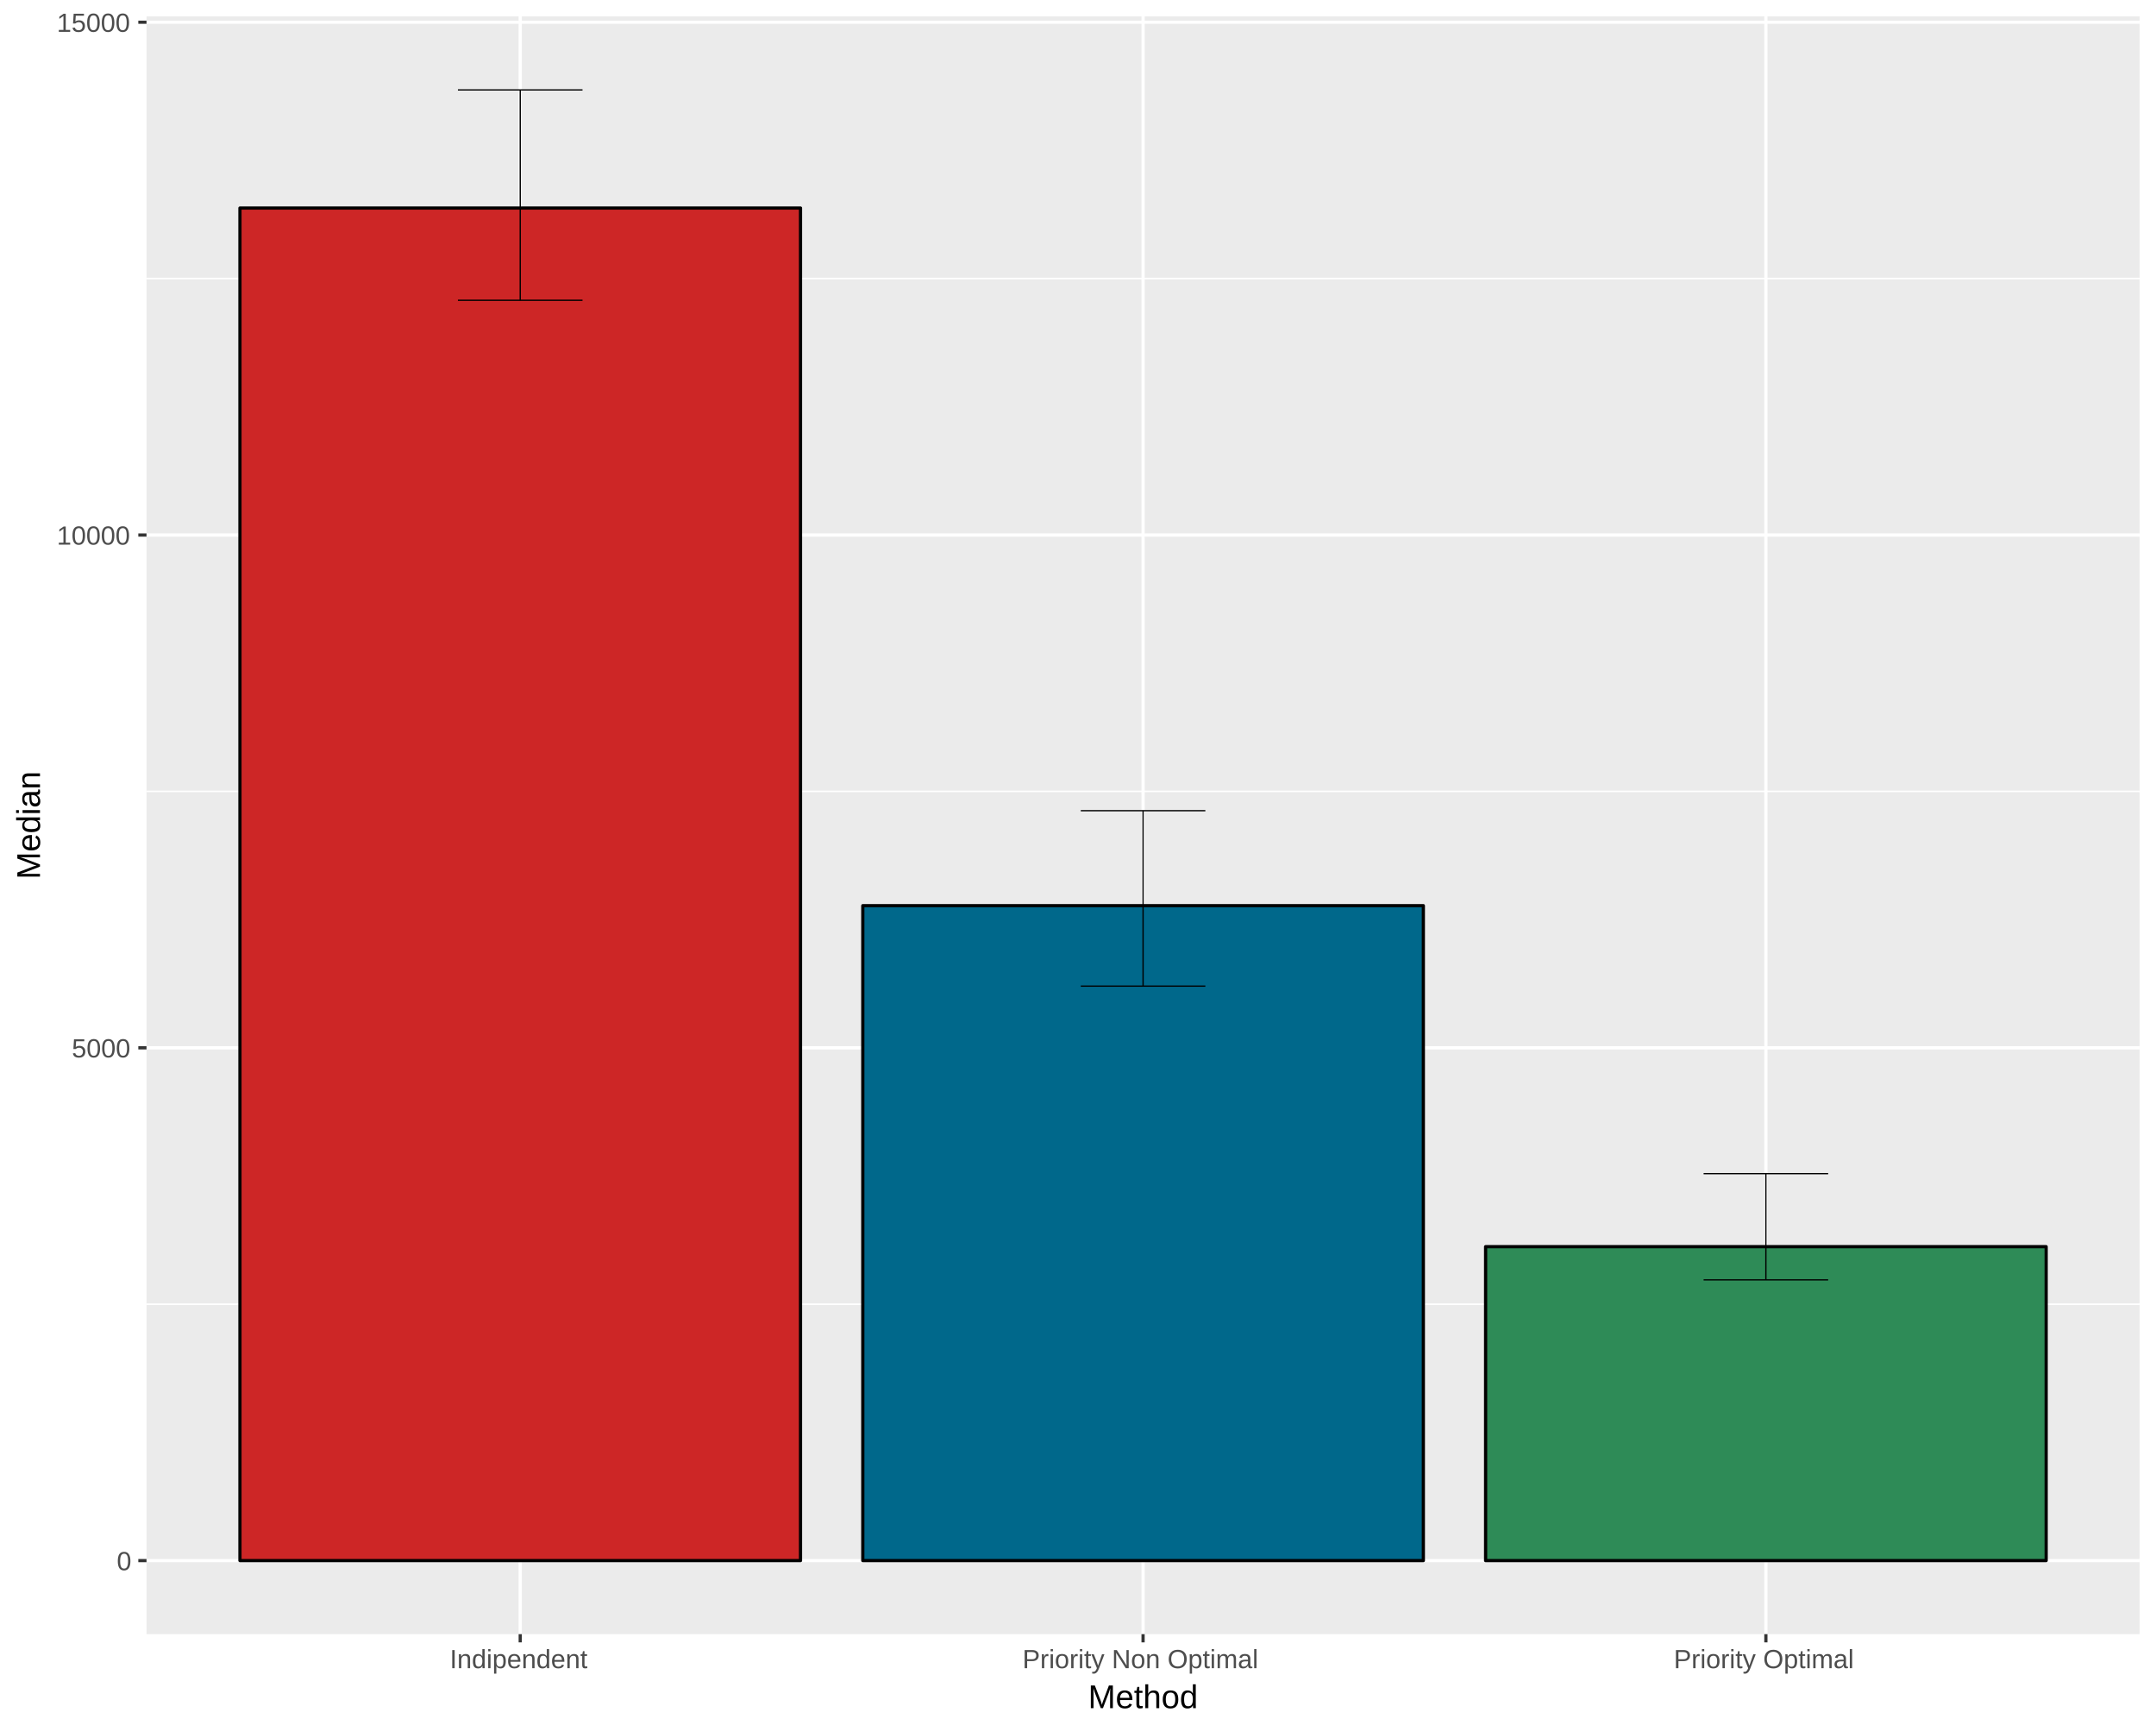
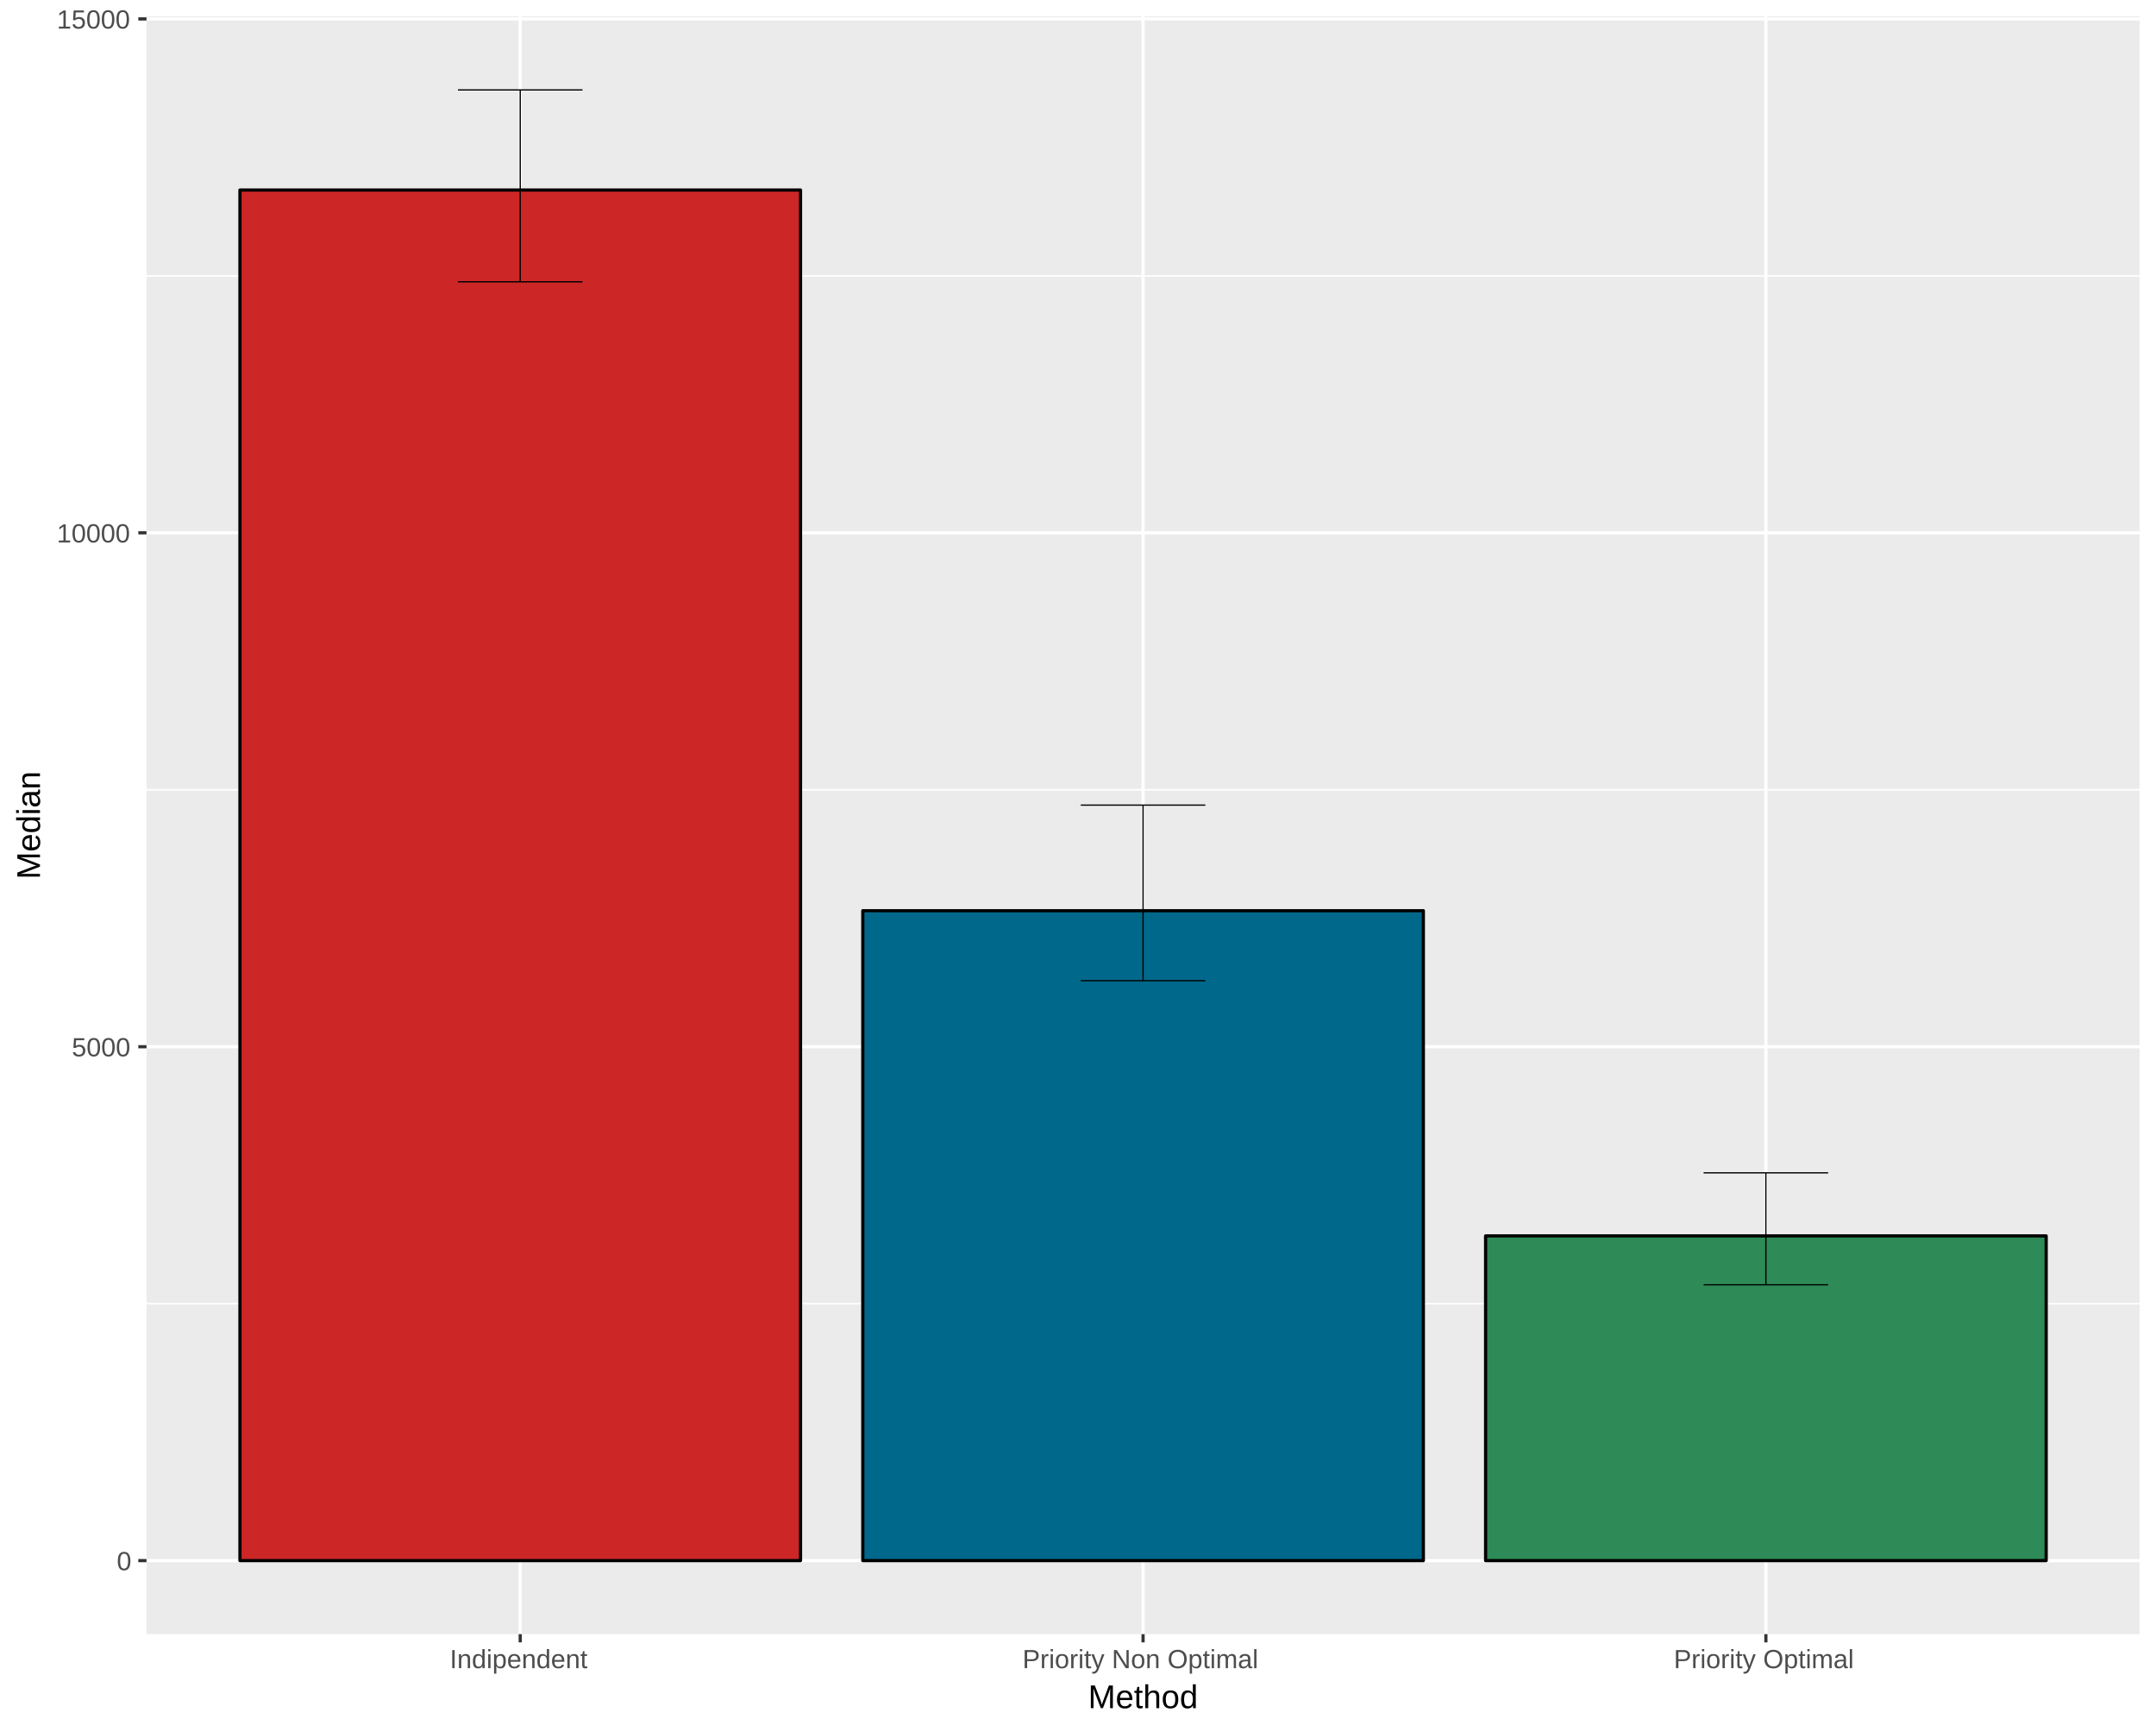
<svg xmlns="http://www.w3.org/2000/svg" viewBox="0 0 720.00 576.00">
  <defs>
    <style type="text/css">
    line, polyline, path, rect, circle {
      fill: none;
      stroke: #000000;
      stroke-linecap: round;
      stroke-linejoin: round;
      stroke-miterlimit: 10.00;
    }
  </style>
  </defs>
  <rect width="100%" height="100%" style="stroke: none; fill: #FFFFFF;" />
  <rect x="0.00" y="0.00" width="720.00" height="576.00" style="stroke-width: 1.07; stroke: #FFFFFF; fill: #FFFFFF;" />
  <defs>
    <clipPath id="cpNDguOTMyOXw3MTQuNTIxfDU0NS42NTZ8NS40Nzk0NQ==">
      <rect x="48.93" y="5.48" width="665.59" height="540.18" />
    </clipPath>
  </defs>
  <rect x="48.93" y="5.48" width="665.59" height="540.18" style="stroke-width: 1.07; stroke: none; fill: #EBEBEB;" clip-path="url(#cpNDguOTMyOXw3MTQuNTIxfDU0NS42NTZ8NS40Nzk0NQ==)" />
-   <polyline points="48.93,435.49 714.52,435.49 " style="stroke-width: 0.53; stroke: #FFFFFF; stroke-linecap: butt;" clip-path="url(#cpNDguOTMyOXw3MTQuNTIxfDU0NS42NTZ8NS40Nzk0NQ==)" />
-   <polyline points="48.93,264.26 714.52,264.26 " style="stroke-width: 0.53; stroke: #FFFFFF; stroke-linecap: butt;" clip-path="url(#cpNDguOTMyOXw3MTQuNTIxfDU0NS42NTZ8NS40Nzk0NQ==)" />
-   <polyline points="48.93,93.03 714.52,93.03 " style="stroke-width: 0.53; stroke: #FFFFFF; stroke-linecap: butt;" clip-path="url(#cpNDguOTMyOXw3MTQuNTIxfDU0NS42NTZ8NS40Nzk0NQ==)" />
+   <polyline points="48.93,435.31 714.52,435.31 " style="stroke-width: 0.53; stroke: #FFFFFF; stroke-linecap: butt;" clip-path="url(#cpNDguOTMyOXw3MTQuNTIxfDU0NS42NTZ8NS40Nzk0NQ==)" />
+   <polyline points="48.93,263.71 714.52,263.71 " style="stroke-width: 0.53; stroke: #FFFFFF; stroke-linecap: butt;" clip-path="url(#cpNDguOTMyOXw3MTQuNTIxfDU0NS42NTZ8NS40Nzk0NQ==)" />
+   <polyline points="48.93,92.12 714.52,92.12 " style="stroke-width: 0.53; stroke: #FFFFFF; stroke-linecap: butt;" clip-path="url(#cpNDguOTMyOXw3MTQuNTIxfDU0NS42NTZ8NS40Nzk0NQ==)" />
  <polyline points="48.93,521.10 714.52,521.10 " style="stroke-width: 1.07; stroke: #FFFFFF; stroke-linecap: butt;" clip-path="url(#cpNDguOTMyOXw3MTQuNTIxfDU0NS42NTZ8NS40Nzk0NQ==)" />
-   <polyline points="48.93,349.88 714.52,349.88 " style="stroke-width: 1.07; stroke: #FFFFFF; stroke-linecap: butt;" clip-path="url(#cpNDguOTMyOXw3MTQuNTIxfDU0NS42NTZ8NS40Nzk0NQ==)" />
-   <polyline points="48.93,178.65 714.52,178.65 " style="stroke-width: 1.07; stroke: #FFFFFF; stroke-linecap: butt;" clip-path="url(#cpNDguOTMyOXw3MTQuNTIxfDU0NS42NTZ8NS40Nzk0NQ==)" />
-   <polyline points="48.93,7.42 714.52,7.42 " style="stroke-width: 1.07; stroke: #FFFFFF; stroke-linecap: butt;" clip-path="url(#cpNDguOTMyOXw3MTQuNTIxfDU0NS42NTZ8NS40Nzk0NQ==)" />
+   <polyline points="48.93,349.51 714.52,349.51 " style="stroke-width: 1.07; stroke: #FFFFFF; stroke-linecap: butt;" clip-path="url(#cpNDguOTMyOXw3MTQuNTIxfDU0NS42NTZ8NS40Nzk0NQ==)" />
+   <polyline points="48.93,177.91 714.52,177.91 " style="stroke-width: 1.07; stroke: #FFFFFF; stroke-linecap: butt;" clip-path="url(#cpNDguOTMyOXw3MTQuNTIxfDU0NS42NTZ8NS40Nzk0NQ==)" />
+   <polyline points="48.93,6.32 714.52,6.32 " style="stroke-width: 1.07; stroke: #FFFFFF; stroke-linecap: butt;" clip-path="url(#cpNDguOTMyOXw3MTQuNTIxfDU0NS42NTZ8NS40Nzk0NQ==)" />
  <polyline points="173.73,545.66 173.73,5.48 " style="stroke-width: 1.07; stroke: #FFFFFF; stroke-linecap: butt;" clip-path="url(#cpNDguOTMyOXw3MTQuNTIxfDU0NS42NTZ8NS40Nzk0NQ==)" />
  <polyline points="381.73,545.66 381.73,5.48 " style="stroke-width: 1.07; stroke: #FFFFFF; stroke-linecap: butt;" clip-path="url(#cpNDguOTMyOXw3MTQuNTIxfDU0NS42NTZ8NS40Nzk0NQ==)" />
  <polyline points="589.72,545.66 589.72,5.48 " style="stroke-width: 1.07; stroke: #FFFFFF; stroke-linecap: butt;" clip-path="url(#cpNDguOTMyOXw3MTQuNTIxfDU0NS42NTZ8NS40Nzk0NQ==)" />
-   <rect x="80.13" y="69.46" width="187.20" height="451.65" style="stroke-width: 1.07; stroke-linecap: butt; fill: #CD2626;" clip-path="url(#cpNDguOTMyOXw3MTQuNTIxfDU0NS42NTZ8NS40Nzk0NQ==)" />
-   <rect x="288.13" y="302.41" width="187.20" height="218.69" style="stroke-width: 1.07; stroke-linecap: butt; fill: #00688B;" clip-path="url(#cpNDguOTMyOXw3MTQuNTIxfDU0NS42NTZ8NS40Nzk0NQ==)" />
-   <rect x="496.12" y="416.28" width="187.20" height="104.83" style="stroke-width: 1.07; stroke-linecap: butt; fill: #2E8B57;" clip-path="url(#cpNDguOTMyOXw3MTQuNTIxfDU0NS42NTZ8NS40Nzk0NQ==)" />
+   <rect x="80.13" y="63.46" width="187.20" height="457.64" style="stroke-width: 1.07; stroke-linecap: butt; fill: #CD2626;" clip-path="url(#cpNDguOTMyOXw3MTQuNTIxfDU0NS42NTZ8NS40Nzk0NQ==)" />
+   <rect x="288.13" y="304.10" width="187.20" height="217.00" style="stroke-width: 1.07; stroke-linecap: butt; fill: #00688B;" clip-path="url(#cpNDguOTMyOXw3MTQuNTIxfDU0NS42NTZ8NS40Nzk0NQ==)" />
+   <rect x="496.12" y="412.69" width="187.20" height="108.41" style="stroke-width: 1.07; stroke-linecap: butt; fill: #2E8B57;" clip-path="url(#cpNDguOTMyOXw3MTQuNTIxfDU0NS42NTZ8NS40Nzk0NQ==)" />
  <polyline points="152.93,30.03 194.53,30.03 " style="stroke-width: 0.43; stroke-linecap: butt;" clip-path="url(#cpNDguOTMyOXw3MTQuNTIxfDU0NS42NTZ8NS40Nzk0NQ==)" />
-   <polyline points="173.73,30.03 173.73,100.26 " style="stroke-width: 0.43; stroke-linecap: butt;" clip-path="url(#cpNDguOTMyOXw3MTQuNTIxfDU0NS42NTZ8NS40Nzk0NQ==)" />
-   <polyline points="152.93,100.26 194.53,100.26 " style="stroke-width: 0.43; stroke-linecap: butt;" clip-path="url(#cpNDguOTMyOXw3MTQuNTIxfDU0NS42NTZ8NS40Nzk0NQ==)" />
-   <polyline points="360.93,270.70 402.53,270.70 " style="stroke-width: 0.43; stroke-linecap: butt;" clip-path="url(#cpNDguOTMyOXw3MTQuNTIxfDU0NS42NTZ8NS40Nzk0NQ==)" />
-   <polyline points="381.73,270.70 381.73,329.28 " style="stroke-width: 0.43; stroke-linecap: butt;" clip-path="url(#cpNDguOTMyOXw3MTQuNTIxfDU0NS42NTZ8NS40Nzk0NQ==)" />
-   <polyline points="360.93,329.28 402.53,329.28 " style="stroke-width: 0.43; stroke-linecap: butt;" clip-path="url(#cpNDguOTMyOXw3MTQuNTIxfDU0NS42NTZ8NS40Nzk0NQ==)" />
-   <polyline points="568.92,391.89 610.52,391.89 " style="stroke-width: 0.43; stroke-linecap: butt;" clip-path="url(#cpNDguOTMyOXw3MTQuNTIxfDU0NS42NTZ8NS40Nzk0NQ==)" />
-   <polyline points="589.72,391.89 589.72,427.35 " style="stroke-width: 0.43; stroke-linecap: butt;" clip-path="url(#cpNDguOTMyOXw3MTQuNTIxfDU0NS42NTZ8NS40Nzk0NQ==)" />
-   <polyline points="568.92,427.35 610.52,427.35 " style="stroke-width: 0.43; stroke-linecap: butt;" clip-path="url(#cpNDguOTMyOXw3MTQuNTIxfDU0NS42NTZ8NS40Nzk0NQ==)" />
+   <polyline points="173.73,30.03 173.73,94.10 " style="stroke-width: 0.43; stroke-linecap: butt;" clip-path="url(#cpNDguOTMyOXw3MTQuNTIxfDU0NS42NTZ8NS40Nzk0NQ==)" />
+   <polyline points="152.93,94.10 194.53,94.10 " style="stroke-width: 0.43; stroke-linecap: butt;" clip-path="url(#cpNDguOTMyOXw3MTQuNTIxfDU0NS42NTZ8NS40Nzk0NQ==)" />
+   <polyline points="360.93,268.84 402.53,268.84 " style="stroke-width: 0.43; stroke-linecap: butt;" clip-path="url(#cpNDguOTMyOXw3MTQuNTIxfDU0NS42NTZ8NS40Nzk0NQ==)" />
+   <polyline points="381.73,268.84 381.73,327.47 " style="stroke-width: 0.43; stroke-linecap: butt;" clip-path="url(#cpNDguOTMyOXw3MTQuNTIxfDU0NS42NTZ8NS40Nzk0NQ==)" />
+   <polyline points="360.93,327.47 402.53,327.47 " style="stroke-width: 0.43; stroke-linecap: butt;" clip-path="url(#cpNDguOTMyOXw3MTQuNTIxfDU0NS42NTZ8NS40Nzk0NQ==)" />
+   <polyline points="568.92,391.62 610.52,391.62 " style="stroke-width: 0.43; stroke-linecap: butt;" clip-path="url(#cpNDguOTMyOXw3MTQuNTIxfDU0NS42NTZ8NS40Nzk0NQ==)" />
+   <polyline points="589.72,391.62 589.72,429.01 " style="stroke-width: 0.43; stroke-linecap: butt;" clip-path="url(#cpNDguOTMyOXw3MTQuNTIxfDU0NS42NTZ8NS40Nzk0NQ==)" />
+   <polyline points="568.92,429.01 610.52,429.01 " style="stroke-width: 0.43; stroke-linecap: butt;" clip-path="url(#cpNDguOTMyOXw3MTQuNTIxfDU0NS42NTZ8NS40Nzk0NQ==)" />
  <defs>
    <clipPath id="cpMHw3MjB8NTc2fDA=">
      <rect x="0.00" y="0.00" width="720.00" height="576.00" />
    </clipPath>
  </defs>
  <g clip-path="url(#cpMHw3MjB8NTc2fDA=)">
    <text x="39.00" y="524.32" style="font-size: 8.80px; fill: #4D4D4D; font-family: Arial;" textLength="5.01px" lengthAdjust="spacingAndGlyphs">0</text>
  </g>
  <g clip-path="url(#cpMHw3MjB8NTc2fDA=)">
-     <text x="23.98" y="353.09" style="font-size: 8.80px; fill: #4D4D4D; font-family: Arial;" textLength="20.02px" lengthAdjust="spacingAndGlyphs">5000</text>
+     <text x="23.98" y="352.73" style="font-size: 8.80px; fill: #4D4D4D; font-family: Arial;" textLength="20.02px" lengthAdjust="spacingAndGlyphs">5000</text>
  </g>
  <g clip-path="url(#cpMHw3MjB8NTc2fDA=)">
-     <text x="18.97" y="181.87" style="font-size: 8.80px; fill: #4D4D4D; font-family: Arial;" textLength="25.03px" lengthAdjust="spacingAndGlyphs">10000</text>
+     <text x="18.97" y="181.13" style="font-size: 8.80px; fill: #4D4D4D; font-family: Arial;" textLength="25.03px" lengthAdjust="spacingAndGlyphs">10000</text>
  </g>
  <g clip-path="url(#cpMHw3MjB8NTc2fDA=)">
-     <text x="18.97" y="10.64" style="font-size: 8.80px; fill: #4D4D4D; font-family: Arial;" textLength="25.03px" lengthAdjust="spacingAndGlyphs">15000</text>
+     <text x="18.97" y="9.54" style="font-size: 8.80px; fill: #4D4D4D; font-family: Arial;" textLength="25.03px" lengthAdjust="spacingAndGlyphs">15000</text>
  </g>
  <polyline points="46.19,521.10 48.93,521.10 " style="stroke-width: 1.07; stroke: #333333; stroke-linecap: butt;" clip-path="url(#cpMHw3MjB8NTc2fDA=)" />
-   <polyline points="46.19,349.88 48.93,349.88 " style="stroke-width: 1.07; stroke: #333333; stroke-linecap: butt;" clip-path="url(#cpMHw3MjB8NTc2fDA=)" />
-   <polyline points="46.19,178.65 48.93,178.65 " style="stroke-width: 1.07; stroke: #333333; stroke-linecap: butt;" clip-path="url(#cpMHw3MjB8NTc2fDA=)" />
-   <polyline points="46.19,7.42 48.93,7.42 " style="stroke-width: 1.07; stroke: #333333; stroke-linecap: butt;" clip-path="url(#cpMHw3MjB8NTc2fDA=)" />
+   <polyline points="46.19,349.51 48.93,349.51 " style="stroke-width: 1.07; stroke: #333333; stroke-linecap: butt;" clip-path="url(#cpMHw3MjB8NTc2fDA=)" />
+   <polyline points="46.19,177.91 48.93,177.91 " style="stroke-width: 1.07; stroke: #333333; stroke-linecap: butt;" clip-path="url(#cpMHw3MjB8NTc2fDA=)" />
+   <polyline points="46.19,6.32 48.93,6.32 " style="stroke-width: 1.07; stroke: #333333; stroke-linecap: butt;" clip-path="url(#cpMHw3MjB8NTc2fDA=)" />
  <polyline points="173.73,548.40 173.73,545.66 " style="stroke-width: 1.07; stroke: #333333; stroke-linecap: butt;" clip-path="url(#cpMHw3MjB8NTc2fDA=)" />
  <polyline points="381.73,548.40 381.73,545.66 " style="stroke-width: 1.07; stroke: #333333; stroke-linecap: butt;" clip-path="url(#cpMHw3MjB8NTc2fDA=)" />
  <polyline points="589.72,548.40 589.72,545.66 " style="stroke-width: 1.07; stroke: #333333; stroke-linecap: butt;" clip-path="url(#cpMHw3MjB8NTc2fDA=)" />
  <g clip-path="url(#cpMHw3MjB8NTc2fDA=)">
    <text x="150.21" y="557.03" style="font-size: 8.80px; fill: #4D4D4D; font-family: Arial;" textLength="47.04px" lengthAdjust="spacingAndGlyphs">Indipendent</text>
  </g>
  <g clip-path="url(#cpMHw3MjB8NTc2fDA=)">
    <text x="341.47" y="557.03" style="font-size: 8.80px; fill: #4D4D4D; font-family: Arial;" textLength="80.52px" lengthAdjust="spacingAndGlyphs">Priority Non Optimal</text>
  </g>
  <g clip-path="url(#cpMHw3MjB8NTc2fDA=)">
    <text x="558.97" y="557.03" style="font-size: 8.80px; fill: #4D4D4D; font-family: Arial;" textLength="61.51px" lengthAdjust="spacingAndGlyphs">Priority Optimal</text>
  </g>
  <g clip-path="url(#cpMHw3MjB8NTc2fDA=)">
    <text x="363.38" y="570.38" style="font-size: 11.00px; font-family: Arial;" textLength="36.69px" lengthAdjust="spacingAndGlyphs">Method</text>
  </g>
  <g clip-path="url(#cpMHw3MjB8NTc2fDA=)">
    <text transform="translate(13.35,293.61) rotate(-90)" style="font-size: 11.00px; font-family: Arial;" textLength="36.08px" lengthAdjust="spacingAndGlyphs">Median</text>
  </g>
</svg>
